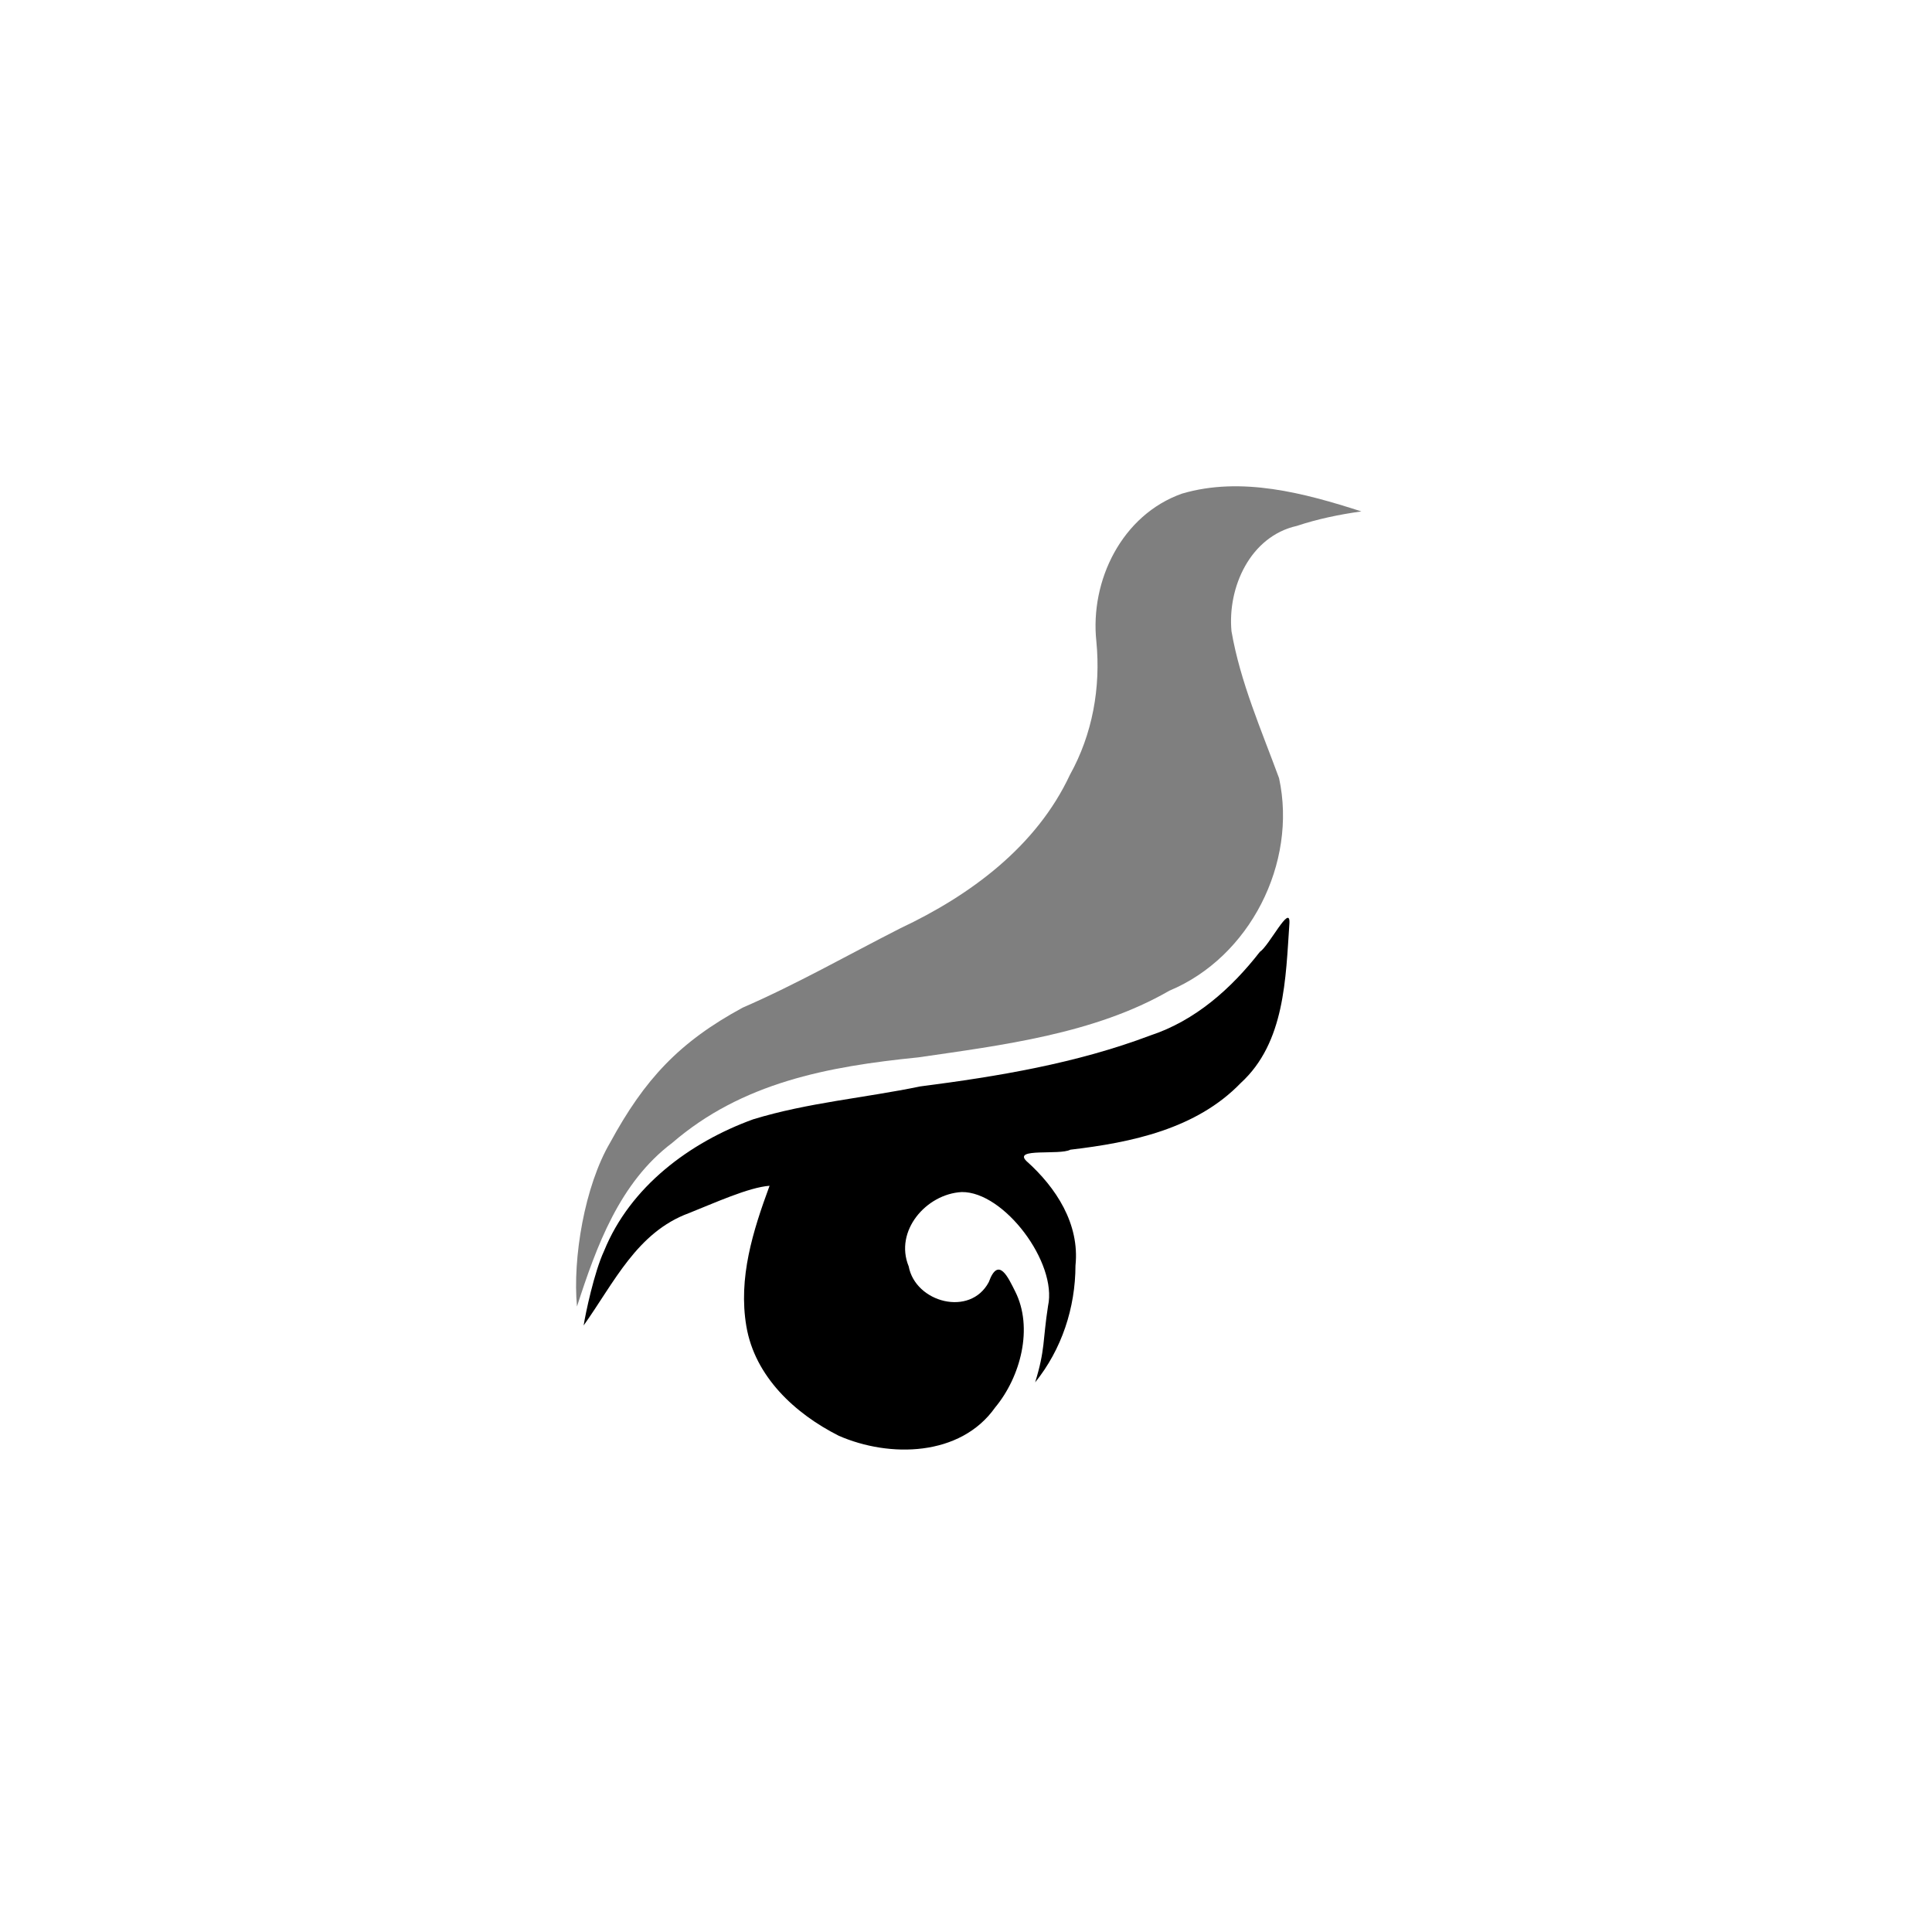
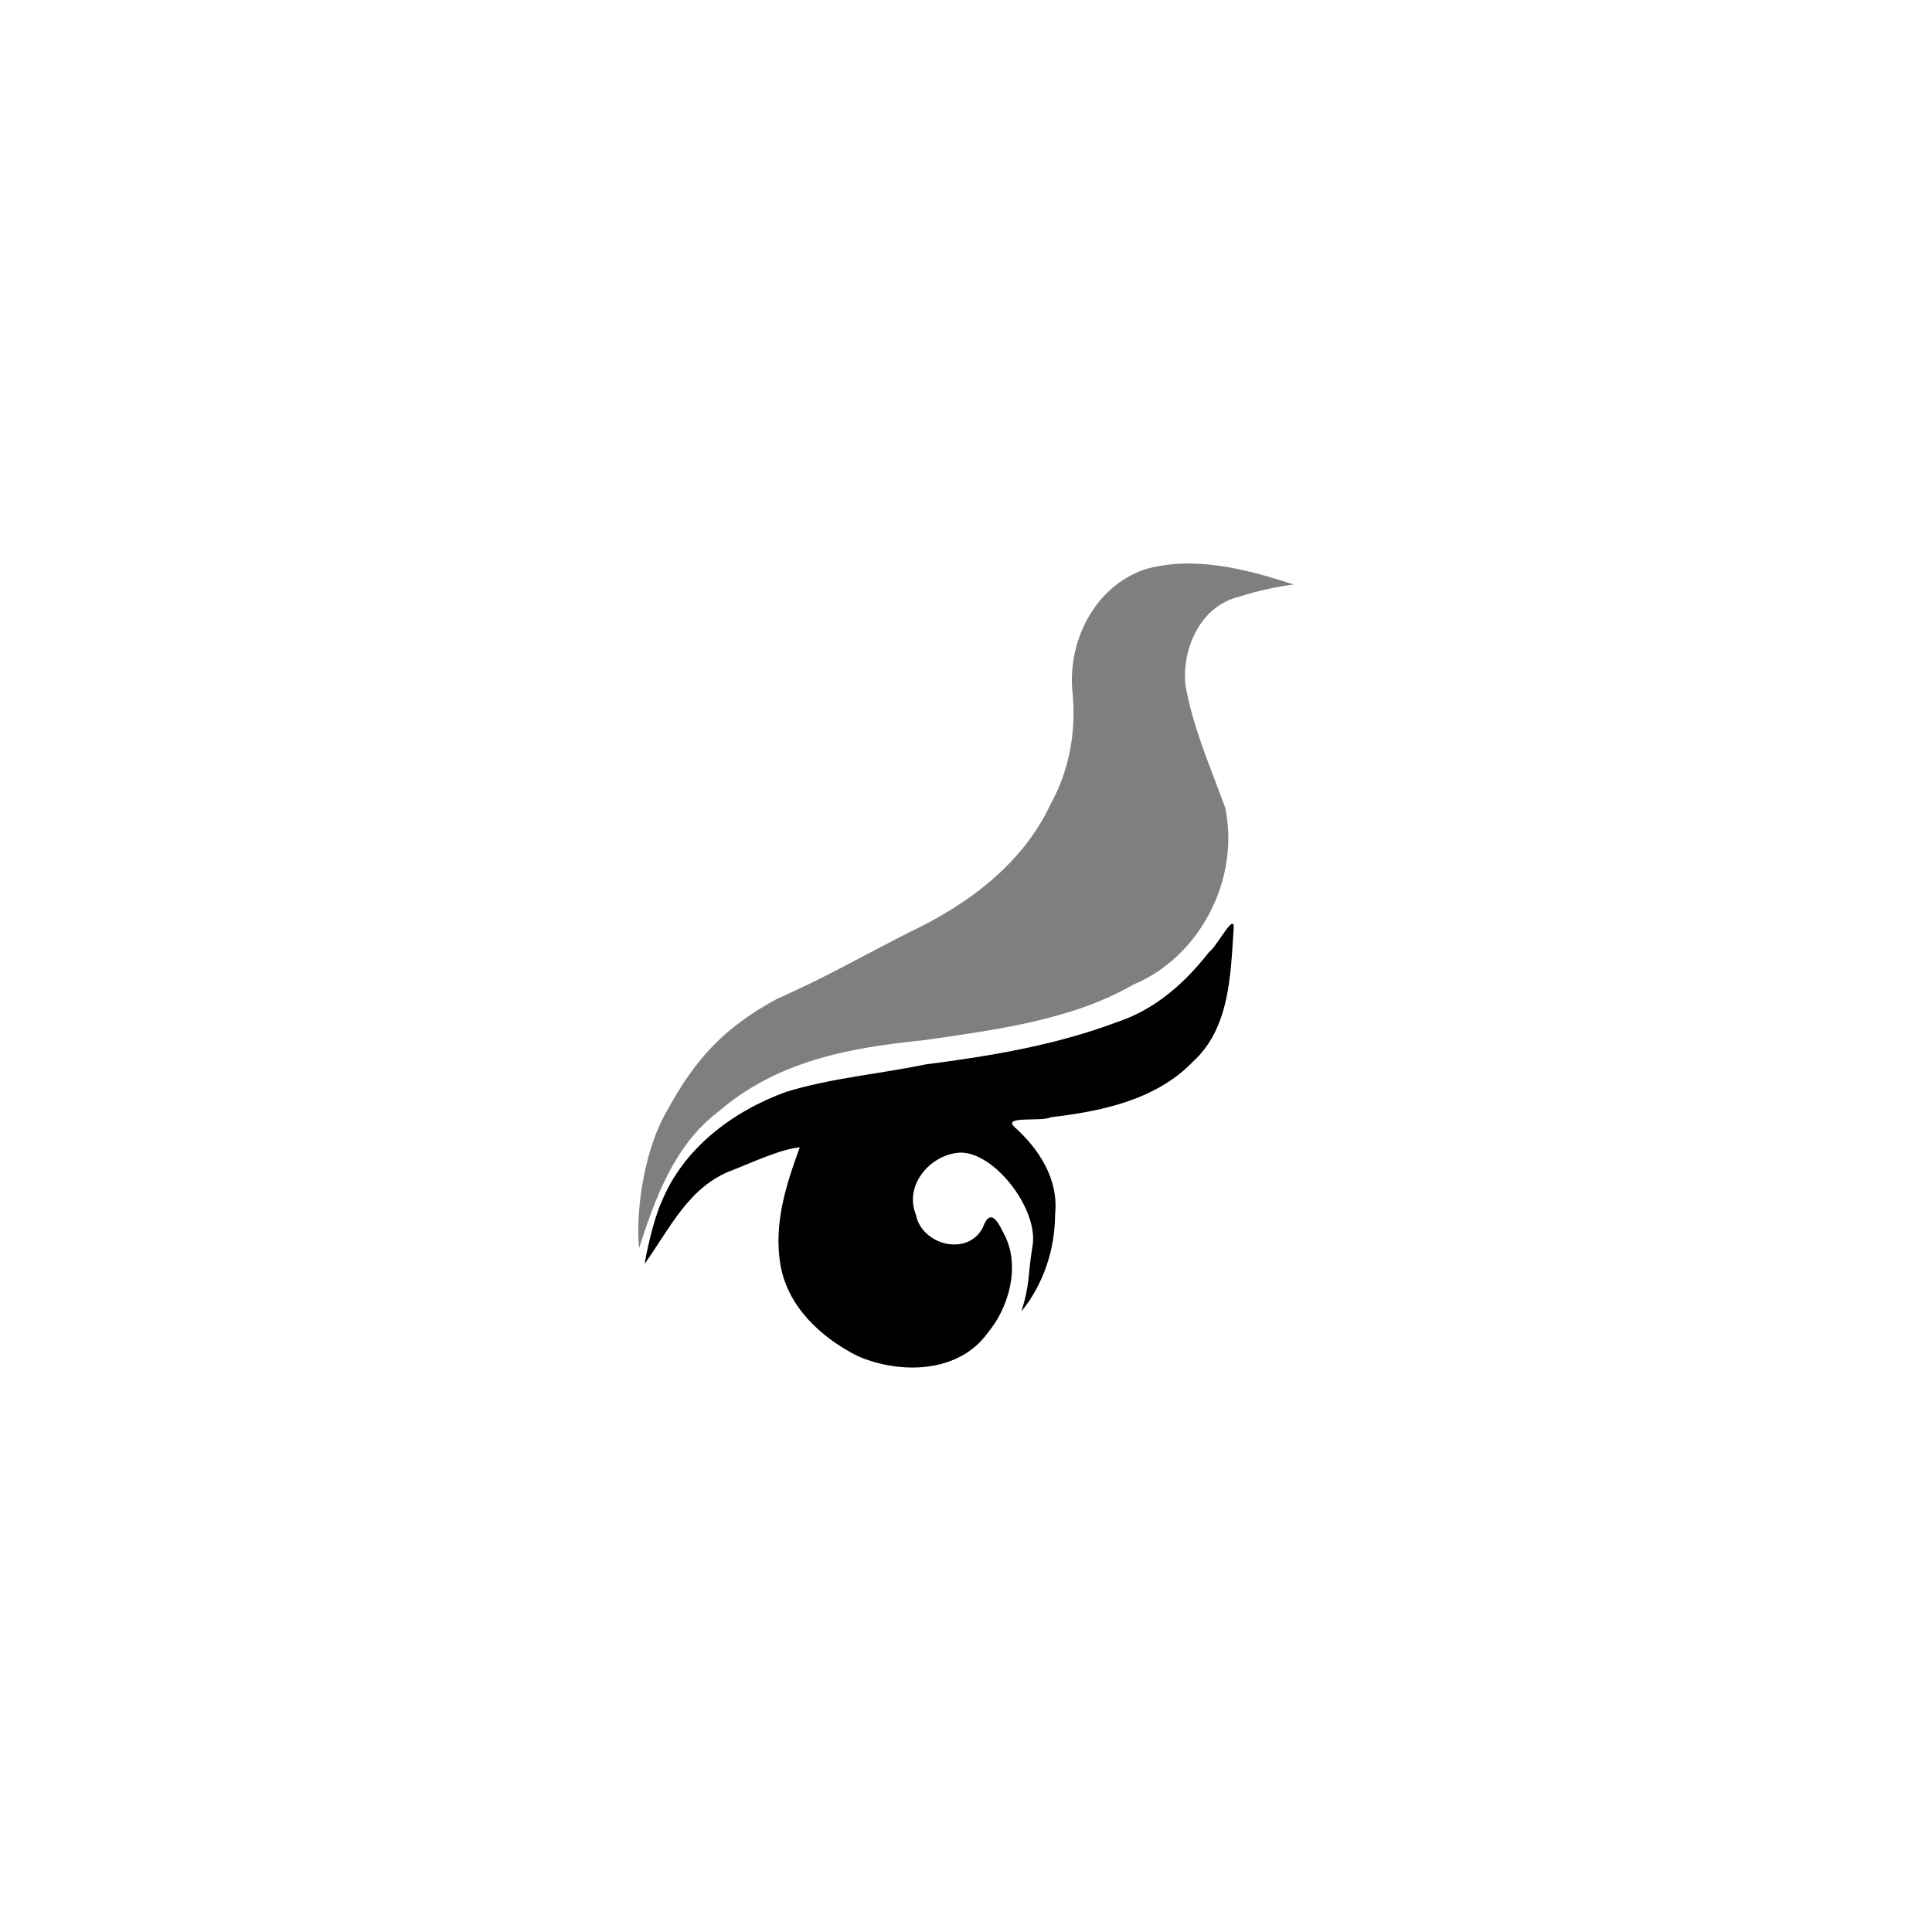
<svg xmlns="http://www.w3.org/2000/svg" height="240" id="svg1" version="1.1" viewBox="0 0 240 240" width="240" xml:space="preserve">
  <defs id="defs1" />
-   <g id="layer1" style="display:inline">
+   <g id="layer1" style="display:inline" transform="matrix(0.8346741,0,0,0.8346755,19.55852,19.57911)">
    <path d="m 169.113,63.529 c -7.085,-2.283 -14.913,-4.379 -22.275,-2.211 -7.451,2.628 -11.457,10.79 -10.643,18.379 0.555,5.724 -0.48,11.509 -3.286,16.555 -4.156,8.906 -12.376,14.968 -21.061,19.061 -6.522,3.312 -12.872,6.943 -19.588,9.859 -7.899,4.277 -12.196,8.918 -16.455,16.746 -3.181,5.4 -4.686,14.381 -4.131,20.383 2.423,-7.49 5.292,-15.399 11.822,-20.321 8.681,-7.489 19.303,-9.497 30.571,-10.628 10.296,-1.5 21.9,-2.908 31.186,-8.279 10.019,-4.172 15.92,-15.866 13.637,-26.404 -2.197,-5.991 -4.814,-11.927 -5.909,-18.248 -0.513,-5.463 2.331,-11.799 8.117,-13.092 2.603,-0.867 5.302,-1.42 8.016,-1.8 z" id="path1" style="display:inline;opacity:0.5;fill:#000000" />
    <path d="m 128.586,171.728 c 3.307,-4.105 5.001,-9.258 5.014,-14.517 0.535,-5.17 -2.398,-9.681 -6.094,-12.983 -1.696,-1.667 4.115,-0.691 5.457,-1.408 7.583,-0.891 15.642,-2.565 21.166,-8.284 5.504,-5.035 5.579,-12.993 6.05,-19.891 0.092,-2.421 -2.523,2.847 -3.678,3.601 -3.554,4.573 -8.038,8.552 -13.623,10.389 -9.174,3.464 -18.881,5.078 -28.567,6.325 -6.899,1.429 -13.992,2.014 -20.745,4.084 -7.897,2.864 -15.282,8.37 -18.524,16.348 -1.234,2.647 -2.307,7.782 -2.541,9.263 3.809,-5.354 6.626,-11.587 13.09,-13.961 3.096,-1.228 7.418,-3.206 10.007,-3.392 -2.072,5.626 -3.902,11.426 -2.883,17.451 1.056,6.244 6.029,10.853 11.481,13.603 6.298,2.755 15.108,2.597 19.422,-3.512 3.163,-3.798 4.783,-9.915 2.476,-14.448 -0.822,-1.616 -2.057,-4.465 -3.262,-1.132 -2.306,4.358 -9.111,2.549 -9.952,-1.955 -1.808,-4.398 2.182,-8.995 6.588,-9.228 5.255,-0.074 11.9,8.773 10.723,14.151 -0.675,4.324 -0.329,5.356 -1.603,9.498 z" id="path2" style="display:inline;fill:#000000" />
  </g>
</svg>
